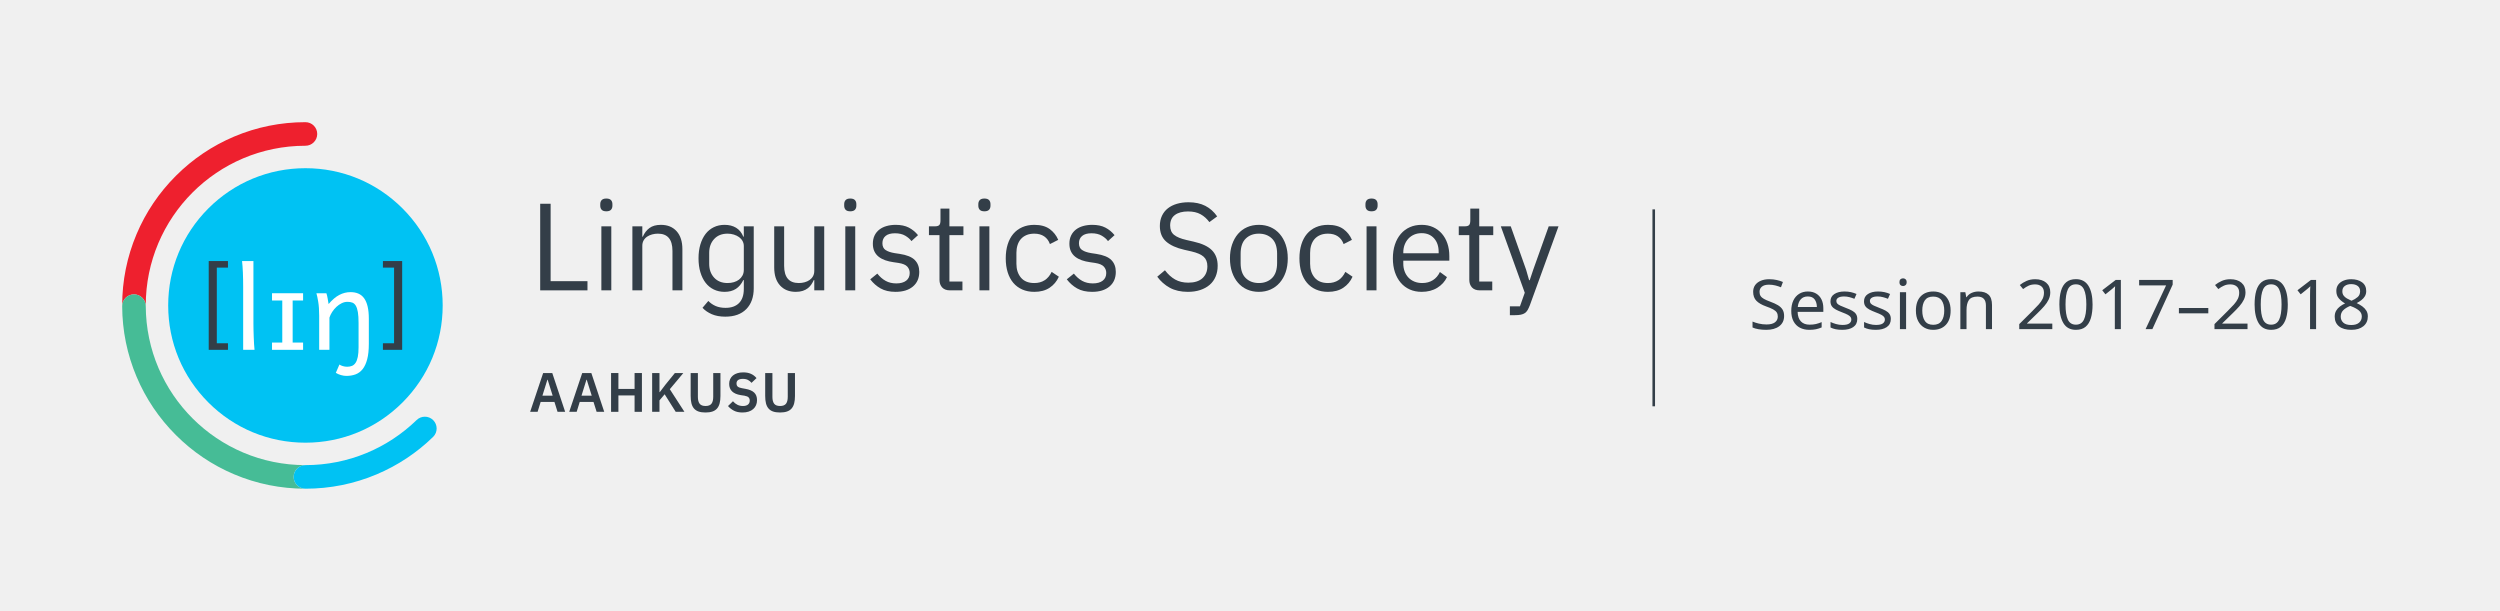
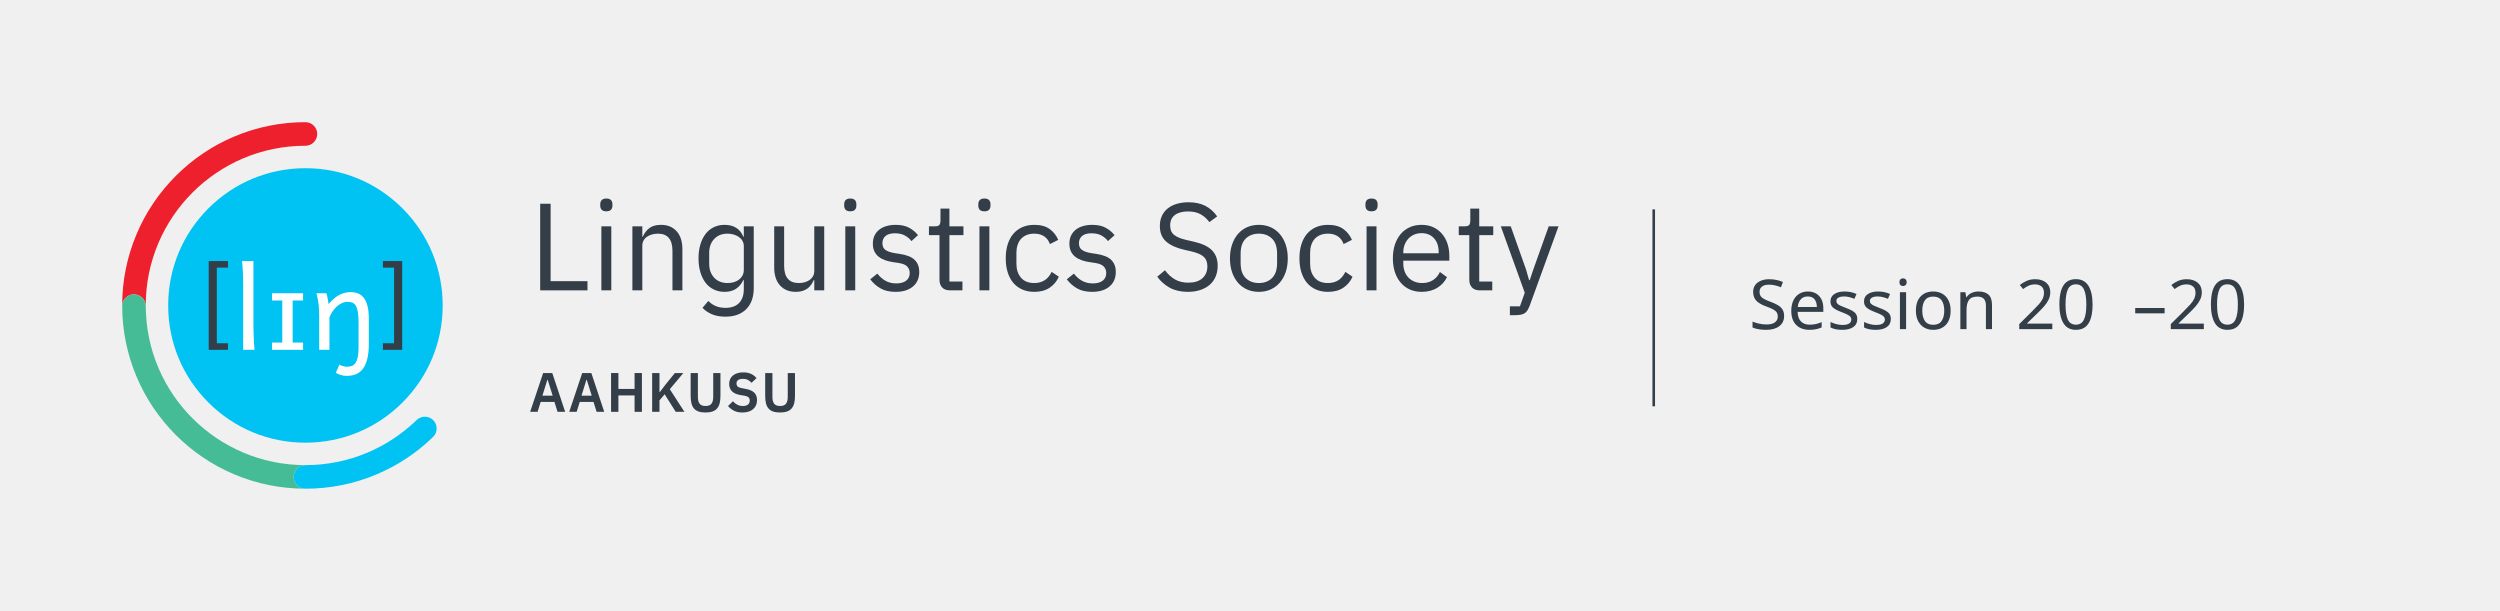
<svg xmlns="http://www.w3.org/2000/svg" xmlns:xlink="http://www.w3.org/1999/xlink" version="1.0" id="Logotypes" x="0px" y="0px" width="2900.17px" height="708.662px" viewBox="0 0 2900.17 708.662" enable-background="new 0 0 2900.17 708.662" xml:space="preserve">
  <g>
    <defs>
      <rect id="SVGID_21_" width="2900.17" height="708.662" />
    </defs>
    <clipPath id="SVGID_2_">
      <use xlink:href="#SVGID_21_" overflow="visible" />
    </clipPath>
    <g clip-path="url(#SVGID_2_)">
      <g>
        <g>
          <g>
            <path fill="#EE202E" d="M155.418,341.492c7.555,0,13.676,6.123,13.676,13.676c-0.001-0.279-0.011-0.559-0.011-0.838       c0-102.31,82.937-185.248,185.248-185.248c7.553,0,13.675-6.121,13.675-13.675c0-7.552-6.122-13.675-13.675-13.675       c-28.688,0-56.534,5.625-82.763,16.719C246.25,169.16,223.518,184.484,204.003,204c-19.518,19.518-34.844,42.25-45.552,67.568       c-11.094,26.229-16.719,54.073-16.719,82.762c0,0.279,0.009,0.559,0.01,0.838C141.742,347.615,147.865,341.492,155.418,341.492       z" />
            <path fill="#46BC96" d="M340.656,553.254c0-7.553,6.122-13.676,13.675-13.676c-102.031,0-184.785-82.486-185.237-184.41       c0-7.553-6.121-13.676-13.676-13.676c-7.553,0-13.676,6.123-13.676,13.676c0.109,28.393,5.724,55.951,16.709,81.924       c10.708,25.318,26.034,48.053,45.552,67.567c19.515,19.519,42.247,34.843,67.565,45.552       c26.229,11.094,54.075,16.719,82.763,16.719C346.778,566.93,340.656,560.807,340.656,553.254z" />
            <path fill="#00C2F3" d="M502.528,487.403c-5.339-5.341-13.996-5.341-19.34,0c-33.342,32.29-78.774,52.175-128.857,52.175       c-7.553,0-13.675,6.123-13.675,13.676s6.122,13.676,13.675,13.676c28.69,0,56.534-5.625,82.763-16.719       c24.407-10.321,46.4-24.947,65.435-43.467C507.872,501.404,507.872,492.744,502.528,487.403z" />
          </g>
          <g>
            <path fill="#00C2F3" d="M466.914,241.748c-30.069-30.072-70.054-46.631-112.583-46.631c-42.526,0-82.511,16.559-112.582,46.631       c-30.07,30.072-46.634,70.055-46.634,112.582c0,42.529,16.563,82.51,46.634,112.583       c30.071,30.071,70.056,46.634,112.582,46.634c42.529,0,82.514-16.563,112.583-46.634       c30.072-30.073,46.631-70.054,46.631-112.583C513.545,311.803,496.986,271.82,466.914,241.748z" />
            <path fill="#333E48" d="M242.124,405.82V302.843h22.333v7.612h-12.944v87.752h12.944v7.613H242.124z" />
            <path fill="#333E48" d="M466.54,302.843V405.82h-22.329v-7.613h12.938v-87.752h-12.938v-7.612H466.54z" />
            <path fill="#FFFFFF" d="M293.993,375.25c0,2.057,0.032,4.484,0.095,7.271c0.063,2.789,0.151,5.623,0.26,8.496       c0.106,2.875,0.233,5.623,0.387,8.239c0.147,2.618,0.331,4.806,0.545,6.563h-13.192v-72.73c0-6.264-0.106-11.937-0.322-17.021       c-0.214-5.086-0.536-9.495-0.966-13.226h13.194V375.25z" />
            <path fill="#FFFFFF" d="M351.598,340.171v8.434h-12.101v48.786h12.101v8.431h-36.041v-8.431h11.906v-48.786h-11.906v-8.434       H351.598z" />
            <path fill="#FFFFFF" d="M378.631,340.171c0.257,0.688,0.515,1.577,0.771,2.673c0.261,1.094,0.492,2.24,0.709,3.441       c0.212,1.201,0.405,2.383,0.58,3.541l0.512,2.893c4.121-4.889,8.259-8.418,12.422-10.584s8.5-3.25,13.003-3.25       c3.433,0,6.469,0.567,9.106,1.704c2.64,1.14,4.861,2.941,6.663,5.406c1.8,2.469,3.162,5.667,4.087,9.591       c0.923,3.928,1.384,8.655,1.384,14.194v28.959c0,7.253-0.635,13.272-1.901,18.054c-1.263,4.787-3.036,8.604-5.308,11.461       c-2.273,2.85-5.012,4.867-8.207,6.047c-3.196,1.182-6.747,1.771-10.652,1.771c-1.93,0-4-0.313-6.211-0.934       c-2.209-0.625-4.215-1.491-6.018-2.607l4.185-9.654c0.986,0.729,2.306,1.34,3.958,1.836c1.651,0.491,3.337,0.738,5.05,0.738       c2.063,0,3.907-0.332,5.539-0.997c1.63-0.665,3.013-1.833,4.149-3.507c1.138-1.674,2.007-3.97,2.608-6.887       c0.6-2.919,0.899-6.631,0.899-11.135v-28.32c0-5.148-0.268-9.322-0.804-12.519s-1.344-5.687-2.416-7.466       c-1.07-1.781-2.412-2.971-4.023-3.574c-1.606-0.598-3.483-0.9-5.63-0.9c-2.315,0-4.576,0.548-6.787,1.645       c-2.21,1.092-4.241,2.51-6.086,4.246s-3.475,3.698-4.89,5.889c-1.415,2.189-2.468,4.375-3.156,6.564v37.331h-11.905v-39.583       c0-6.35-0.365-11.725-1.096-16.123c-0.728-4.398-1.438-7.713-2.124-9.944H378.631z" />
          </g>
        </g>
      </g>
-       <text transform="matrix(1.0154 0 0 1 2028.911 381.8359)" fill="#333E48" font-family="'FiraSans-Bold'" font-size="80">Session 2017–2018</text>
+       <text transform="matrix(1.0154 0 0 1 2028.911 381.8359)" fill="#333E48" font-family="'FiraSans-Bold'" font-size="80">Session 20  –20  </text>
      <g>
        <rect x="1916.95" y="242.895" fill="#333E48" width="3" height="228.445" />
      </g>
      <g>
        <path fill="#333E48" d="M626.665,336.834V236.363h12.092v89.818h42.751v10.652H626.665z" />
        <path fill="#333E48" d="M703.386,245.143c-2.496,0-4.296-0.598-5.398-1.799c-1.104-1.199-1.654-2.757-1.654-4.678v-1.871     c0-1.919,0.551-3.479,1.654-4.678c1.103-1.199,2.902-1.801,5.398-1.801c2.494,0,4.293,0.602,5.397,1.801     c1.103,1.199,1.655,2.759,1.655,4.678v1.871c0,1.921-0.553,3.479-1.655,4.678C707.679,244.545,705.88,245.143,703.386,245.143z      M697.628,262.561h11.516v74.273h-11.516V262.561z" />
        <path fill="#333E48" d="M733.613,336.834v-74.273h11.516v11.953h0.575c1.822-4.178,4.391-7.506,7.701-9.975     s7.748-3.705,13.314-3.705c7.676,0,13.747,2.471,18.209,7.412c4.462,4.943,6.693,11.925,6.693,20.943v47.645h-11.516v-45.729     c0-13.369-5.613-20.053-16.841-20.053c-2.304,0-4.534,0.291-6.694,0.865c-2.158,0.578-4.102,1.444-5.829,2.598     c-1.728,1.154-3.095,2.621-4.103,4.4c-1.007,1.778-1.511,3.871-1.511,6.274v51.644H733.613z" />
        <path fill="#333E48" d="M874.388,334.387c0,10.268-2.879,18.328-8.637,24.182s-13.868,8.781-24.326,8.781     c-6.046,0-11.252-0.939-15.618-2.818c-4.367-1.881-7.988-4.363-10.867-7.447l6.765-7.951c2.495,2.568,5.373,4.545,8.637,5.926     c3.262,1.381,7.054,2.07,11.371,2.07c6.717,0,11.924-1.855,15.618-5.563c3.693-3.715,5.542-9.184,5.542-16.412v-10.273h-0.576     c-2.208,4.561-5.087,7.979-8.636,10.26c-3.552,2.281-7.917,3.421-13.099,3.421c-4.606,0-8.781-0.913-12.523-2.735     s-6.909-4.412-9.5-7.772c-2.591-3.358-4.606-7.435-6.046-12.235c-1.439-4.797-2.159-10.17-2.159-16.121     c0-5.949,0.72-11.322,2.159-16.121c1.439-4.798,3.455-8.875,6.046-12.236c2.591-3.357,5.758-5.948,9.5-7.771     c3.742-1.822,7.917-2.734,12.523-2.734c5.182,0,9.619,1.117,13.314,3.348c3.692,2.233,6.5,5.677,8.42,10.332h0.576v-11.953     h11.516V334.387z M844.016,328.342c2.591,0,5.038-0.338,7.341-1.014c2.304-0.674,4.294-1.664,5.974-2.965     c1.678-1.301,3.022-2.893,4.03-4.773c1.008-1.88,1.512-4.074,1.512-6.582v-27.633c0-2.023-0.481-3.93-1.439-5.715     c-0.96-1.783-2.303-3.302-4.03-4.557c-1.728-1.252-3.742-2.24-6.046-2.965c-2.303-0.724-4.75-1.086-7.341-1.086     c-6.526,0-11.709,2.073-15.546,6.221c-3.839,4.147-5.758,9.5-5.758,16.059v12.73c0,6.557,1.919,11.91,5.758,16.059     C832.307,326.268,837.489,328.342,844.016,328.342z" />
        <path fill="#333E48" d="M944.629,324.881h-0.575c-0.77,1.711-1.705,3.398-2.807,5.061c-1.105,1.662-2.473,3.135-4.103,4.416     c-1.633,1.282-3.599,2.304-5.901,3.064c-2.304,0.76-4.991,1.14-8.062,1.14c-7.679,0-13.771-2.47-18.28-7.413     c-4.512-4.941-6.766-11.922-6.766-20.943v-47.645h11.516v45.729c0,13.368,5.66,20.053,16.984,20.053     c2.304,0,4.535-0.288,6.694-0.867c2.159-0.574,4.077-1.439,5.757-2.594c1.679-1.154,3.023-2.621,4.031-4.4     c1.008-1.777,1.511-3.92,1.511-6.421v-51.499h11.516v74.273h-11.516V324.881z" />
        <path fill="#333E48" d="M986.371,245.143c-2.496,0-4.296-0.598-5.397-1.799c-1.104-1.199-1.655-2.757-1.655-4.678v-1.871     c0-1.919,0.551-3.479,1.655-4.678c1.102-1.199,2.901-1.801,5.397-1.801c2.495,0,4.294,0.602,5.397,1.801     c1.103,1.199,1.656,2.759,1.656,4.678v1.871c0,1.921-0.554,3.479-1.656,4.678C990.665,244.545,988.866,245.143,986.371,245.143z      M980.614,262.561h11.515v74.273h-11.515V262.561z" />
        <path fill="#333E48" d="M1038.91,338.562c-6.909,0-12.692-1.319-17.345-3.958c-4.656-2.639-8.662-6.166-12.02-10.58l8.205-6.621     c2.879,3.648,6.092,6.455,9.644,8.42c3.55,1.969,7.677,2.951,12.38,2.951c4.894,0,8.708-1.055,11.442-3.166     c2.735-2.111,4.103-5.086,4.103-8.926c0-2.879-0.936-5.348-2.807-7.412c-1.872-2.063-5.254-3.477-10.148-4.246l-5.901-0.864     c-3.454-0.479-6.621-1.224-9.5-2.231s-5.397-2.35-7.557-4.029c-2.159-1.678-3.84-3.766-5.038-6.262     c-1.201-2.494-1.799-5.471-1.799-8.924c0-3.646,0.67-6.838,2.015-9.573c1.343-2.735,3.188-5.013,5.542-6.837     c2.35-1.822,5.156-3.189,8.42-4.102c3.262-0.912,6.766-1.367,10.508-1.367c6.046,0,11.106,1.057,15.186,3.166     c4.078,2.111,7.652,5.037,10.725,8.779l-7.629,6.91c-1.633-2.303-4.031-4.391-7.197-6.262c-3.167-1.871-7.15-2.807-11.947-2.807     c-4.8,0-8.421,1.031-10.867,3.096c-2.447,2.063-3.671,4.87-3.671,8.42c0,3.648,1.224,6.285,3.671,7.916     c2.446,1.633,5.973,2.832,10.579,3.6l5.758,0.863c8.252,1.248,14.106,3.623,17.562,7.125c3.454,3.504,5.182,8.085,5.182,13.746     c0,7.197-2.447,12.859-7.342,16.984C1054.168,336.5,1047.45,338.562,1038.91,338.562z" />
        <path fill="#333E48" d="M1102.103,336.834c-4.031,0-7.078-1.125-9.141-3.373c-2.064-2.25-3.095-5.195-3.095-8.835v-51.847     h-12.235v-10.219h6.91c2.493,0,4.196-0.504,5.109-1.512c0.91-1.008,1.367-2.758,1.367-5.254v-13.818h10.363v20.584h16.266v10.219     h-16.266v53.836h15.114v10.219H1102.103z" />
        <path fill="#333E48" d="M1141.974,245.143c-2.496,0-4.296-0.598-5.397-1.799c-1.104-1.199-1.655-2.757-1.655-4.678v-1.871     c0-1.919,0.551-3.479,1.655-4.678c1.102-1.199,2.901-1.801,5.397-1.801c2.494,0,4.294,0.602,5.398,1.801     c1.102,1.199,1.654,2.759,1.654,4.678v1.871c0,1.921-0.553,3.479-1.654,4.678     C1146.268,244.545,1144.468,245.143,1141.974,245.143z M1136.216,262.561h11.516v74.273h-11.516V262.561z" />
        <path fill="#333E48" d="M1199.839,338.562c-5.183,0-9.838-0.913-13.963-2.735c-4.127-1.822-7.606-4.412-10.436-7.772     c-2.832-3.358-4.991-7.435-6.478-12.235c-1.489-4.797-2.231-10.17-2.231-16.121c0-5.949,0.742-11.322,2.231-16.121     c1.486-4.798,3.646-8.875,6.478-12.236c2.829-3.357,6.309-5.948,10.436-7.771c4.125-1.822,8.78-2.734,13.963-2.734     c7.388,0,13.314,1.607,17.776,4.82c4.461,3.217,7.796,7.414,10.004,12.596l-9.645,4.895c-1.345-3.838-3.551-6.813-6.62-8.926     c-3.073-2.109-6.91-3.166-11.516-3.166c-3.455,0-6.478,0.553-9.068,1.655c-2.592,1.104-4.75,2.64-6.479,4.606     c-1.727,1.968-3.022,4.318-3.886,7.053s-1.297,5.736-1.297,8.996v12.667c0,6.527,1.75,11.876,5.255,16.05     c3.502,4.174,8.66,6.262,15.475,6.262c9.307,0,16.024-4.318,20.151-12.955l8.349,5.613c-2.399,5.376-5.974,9.645-10.724,12.812     S1206.938,338.562,1199.839,338.562z" />
        <path fill="#333E48" d="M1266.914,338.562c-6.909,0-12.692-1.319-17.345-3.958c-4.656-2.639-8.662-6.166-12.02-10.58l8.205-6.621     c2.879,3.648,6.092,6.455,9.644,8.42c3.55,1.969,7.677,2.951,12.38,2.951c4.894,0,8.707-1.055,11.442-3.166     s4.103-5.086,4.103-8.926c0-2.879-0.936-5.348-2.807-7.412c-1.871-2.063-5.254-3.477-10.148-4.246l-5.901-0.864     c-3.454-0.479-6.621-1.224-9.5-2.231s-5.397-2.35-7.557-4.029c-2.159-1.678-3.84-3.766-5.038-6.262     c-1.201-2.494-1.8-5.471-1.8-8.924c0-3.646,0.671-6.838,2.016-9.573c1.343-2.735,3.188-5.013,5.542-6.837     c2.35-1.822,5.156-3.189,8.42-4.102c3.262-0.912,6.766-1.367,10.508-1.367c6.046,0,11.106,1.057,15.186,3.166     c4.078,2.111,7.652,5.037,10.725,8.779l-7.629,6.91c-1.634-2.303-4.032-4.391-7.197-6.262c-3.167-1.871-7.15-2.807-11.947-2.807     c-4.8,0-8.421,1.031-10.868,3.096c-2.446,2.063-3.67,4.87-3.67,8.42c0,3.648,1.224,6.285,3.67,7.916     c2.447,1.633,5.974,2.832,10.58,3.6l5.758,0.863c8.252,1.248,14.106,3.623,17.562,7.125c3.454,3.504,5.182,8.085,5.182,13.746     c0,7.197-2.447,12.859-7.342,16.984C1282.172,336.5,1275.454,338.562,1266.914,338.562z" />
        <path fill="#333E48" d="M1378.036,338.562c-8.157,0-15.114-1.562-20.872-4.679c-5.757-3.117-10.651-7.412-14.682-12.883     l8.925-7.484c3.549,4.703,7.483,8.276,11.802,10.724c4.319,2.446,9.404,3.671,15.259,3.671c7.197,0,12.688-1.729,16.481-5.182     c3.79-3.455,5.686-8.063,5.686-13.819c0-4.797-1.439-8.491-4.318-11.083c-2.878-2.592-7.629-4.654-14.25-6.189l-8.204-1.871     c-9.213-2.11-16.243-5.302-21.088-9.572c-4.847-4.27-7.27-10.293-7.27-18.065c0-4.413,0.814-8.349,2.447-11.803     c1.631-3.454,3.909-6.333,6.837-8.636c2.927-2.305,6.429-4.055,10.508-5.254c4.078-1.199,8.565-1.801,13.459-1.801     c7.579,0,14.081,1.393,19.504,4.176c5.421,2.783,10.004,6.861,13.746,12.234l-9.067,6.621c-2.785-3.838-6.143-6.859-10.076-9.068     c-3.937-2.207-8.83-3.311-14.683-3.311c-6.43,0-11.493,1.367-15.186,4.102c-3.695,2.736-5.542,6.838-5.542,12.308     c0,4.8,1.558,8.421,4.678,10.868c3.117,2.446,7.845,4.391,14.179,5.83l8.204,1.871c9.883,2.208,17.033,5.566,21.448,10.075     c4.412,4.511,6.621,10.508,6.621,17.993c0,4.605-0.793,8.779-2.375,12.523c-1.583,3.742-3.865,6.908-6.837,9.5     c-2.978,2.59-6.6,4.605-10.867,6.045C1388.231,337.842,1383.408,338.562,1378.036,338.562z" />
        <path fill="#333E48" d="M1460.37,338.562c-4.991,0-9.55-0.913-13.675-2.735c-4.127-1.822-7.654-4.438-10.579-7.845     c-2.929-3.405-5.208-7.485-6.838-12.235c-1.633-4.75-2.447-10.098-2.447-16.049c0-5.852,0.814-11.178,2.447-15.979     c1.63-4.797,3.909-8.898,6.838-12.307c2.925-3.404,6.452-6.021,10.579-7.844c4.125-1.822,8.684-2.734,13.675-2.734     c4.988,0,9.522,0.912,13.603,2.734c4.077,1.823,7.604,4.439,10.579,7.844c2.974,3.408,5.277,7.51,6.91,12.307     c1.63,4.801,2.446,10.127,2.446,15.979c0,5.951-0.816,11.299-2.446,16.049c-1.633,4.75-3.937,8.83-6.91,12.235     c-2.976,3.407-6.502,6.022-10.579,7.845C1469.893,337.648,1465.358,338.562,1460.37,338.562z M1460.37,328.342     c6.236,0,11.322-1.918,15.258-5.758c3.934-3.838,5.901-9.691,5.901-17.561v-10.652c0-7.867-1.968-13.721-5.901-17.561     c-3.936-3.837-9.021-5.758-15.258-5.758c-6.239,0-11.324,1.921-15.258,5.758c-3.937,3.84-5.903,9.693-5.903,17.561v10.652     c0,7.869,1.967,13.723,5.903,17.561C1449.046,326.424,1454.131,328.342,1460.37,328.342z" />
        <path fill="#333E48" d="M1540.546,338.562c-5.183,0-9.838-0.913-13.963-2.735c-4.127-1.822-7.606-4.412-10.436-7.772     c-2.832-3.358-4.991-7.435-6.478-12.235c-1.489-4.797-2.231-10.17-2.231-16.121c0-5.949,0.742-11.322,2.231-16.121     c1.486-4.798,3.646-8.875,6.478-12.236c2.829-3.357,6.309-5.948,10.436-7.771c4.125-1.822,8.78-2.734,13.963-2.734     c7.388,0,13.313,1.607,17.775,4.82c4.463,3.217,7.796,7.414,10.005,12.596l-9.645,4.895c-1.345-3.838-3.551-6.813-6.621-8.926     c-3.072-2.109-6.909-3.166-11.515-3.166c-3.456,0-6.479,0.553-9.069,1.655c-2.591,1.104-4.75,2.64-6.478,4.606     c-1.727,1.968-3.022,4.318-3.886,7.053c-0.864,2.734-1.296,5.736-1.296,8.996v12.667c0,6.527,1.75,11.876,5.254,16.05     c3.501,4.174,8.659,6.262,15.475,6.262c9.306,0,16.024-4.318,20.151-12.955l8.349,5.613c-2.4,5.376-5.974,9.645-10.725,12.812     C1553.572,336.979,1547.646,338.562,1540.546,338.562z" />
        <path fill="#333E48" d="M1591.067,245.143c-2.496,0-4.296-0.598-5.397-1.799c-1.104-1.199-1.655-2.757-1.655-4.678v-1.871     c0-1.919,0.551-3.479,1.655-4.678c1.102-1.199,2.901-1.801,5.397-1.801c2.494,0,4.294,0.602,5.398,1.801     c1.102,1.199,1.654,2.759,1.654,4.678v1.871c0,1.921-0.553,3.479-1.654,4.678     C1595.361,244.545,1593.562,245.143,1591.067,245.143z M1585.31,262.561h11.515v74.273h-11.515V262.561z" />
        <path fill="#333E48" d="M1649.22,338.562c-5.087,0-9.669-0.913-13.746-2.735c-4.081-1.822-7.583-4.438-10.508-7.845     c-2.929-3.405-5.182-7.485-6.766-12.235c-1.583-4.75-2.376-10.098-2.376-16.049c0-5.852,0.793-11.178,2.376-15.979     c1.584-4.797,3.837-8.898,6.766-12.307c2.925-3.404,6.427-6.021,10.508-7.844c4.077-1.822,8.659-2.734,13.746-2.734     c4.988,0,9.451,0.907,13.387,2.725c3.934,1.817,7.291,4.33,10.076,7.532c2.782,3.203,4.916,7.004,6.405,11.403     c1.486,4.398,2.231,9.228,2.231,14.486v5.451h-53.402v3.455c0,3.166,0.504,6.117,1.511,8.853c1.008,2.734,2.447,5.11,4.318,7.124     c1.872,2.016,4.175,3.6,6.909,4.752c2.735,1.15,5.83,1.727,9.284,1.727c4.699,0,8.804-1.103,12.308-3.311     c3.502-2.207,6.212-5.373,8.133-9.5l8.204,5.939c-2.399,5.119-6.142,9.246-11.228,12.383     C1662.27,336.992,1656.223,338.562,1649.22,338.562z M1649.22,270.477c-3.166,0-6.046,0.549-8.637,1.646     s-4.823,2.647-6.693,4.648c-1.871,2.002-3.335,4.363-4.39,7.082c-1.058,2.718-1.583,5.697-1.583,8.941v1h41.023v-1.574     c0-6.58-1.8-11.848-5.399-15.807C1659.943,272.457,1655.169,270.477,1649.22,270.477z" />
        <path fill="#333E48" d="M1716.727,336.834c-4.028,0-7.076-1.125-9.139-3.373c-2.065-2.25-3.096-5.195-3.096-8.835v-51.847     h-12.234v-10.219h6.909c2.494,0,4.197-0.504,5.11-1.512c0.911-1.008,1.367-2.758,1.367-5.254v-13.818h10.364v20.584h16.266     v10.219h-16.266v53.836h15.113v10.219H1716.727z" />
        <path fill="#333E48" d="M1796.615,262.561h11.372l-33.251,91.547c-0.864,2.207-1.728,4.053-2.591,5.541     c-0.863,1.486-1.921,2.664-3.167,3.527c-1.248,0.863-2.807,1.486-4.678,1.871c-1.872,0.382-4.151,0.576-6.837,0.576h-5.902     v-10.221h11.659l5.614-15.809l-27.781-77.033h11.516l17.849,50.426l3.454,12.069h0.721l4.029-12.069L1796.615,262.561z" />
        <g>
          <path fill="#333E48" d="M646.794,477.752l-3.61-11.477h-15.99l-3.546,11.477h-8.641l15.088-45.004h10.574l14.958,45.004H646.794      z M635.317,440.486h-0.322l-5.738,18.504h11.863L635.317,440.486z" />
          <path fill="#333E48" d="M692.119,477.752l-3.61-11.477h-15.99l-3.546,11.477h-8.641l15.088-45.004h10.574l14.958,45.004H692.119      z M680.643,440.486h-0.322l-5.738,18.504h11.863L680.643,440.486z" />
          <path fill="#333E48" d="M736.156,458.732h-18.763v19.02h-8.511v-45.004h8.511v18.439h18.763v-18.439h8.511v45.004h-8.511      V458.732z" />
          <path fill="#333E48" d="M771.037,457.379l-5.996,7.092v13.281h-8.511v-45.004h8.511v22.18h0.322l6.383-8.445l11.154-13.734      h9.801l-15.668,18.762l16.957,26.242h-10.122L771.037,457.379z" />
          <path fill="#333E48" d="M809.594,432.748v27.66c0,3.525,0.677,6.168,2.031,7.932c1.354,1.762,3.643,2.643,6.866,2.643      s5.513-0.881,6.867-2.643c1.354-1.764,2.03-4.406,2.03-7.932v-27.66h8.382v26.564c0,3.311-0.312,6.168-0.935,8.574      c-0.624,2.408-1.623,4.408-2.998,5.998c-1.376,1.59-3.171,2.762-5.384,3.514c-2.215,0.75-4.891,1.127-8.027,1.127      c-3.182,0-5.857-0.377-8.027-1.127c-2.171-0.752-3.944-1.924-5.319-3.514c-1.376-1.59-2.364-3.59-2.966-5.998      c-0.603-2.406-0.902-5.264-0.902-8.574v-26.564H809.594z" />
          <path fill="#333E48" d="M861.303,478.525c-3.868,0-7.146-0.688-9.833-2.066c-2.687-1.377-4.996-3.186-6.931-5.426l5.738-5.553      c1.548,1.791,3.277,3.156,5.19,4.094c1.912,0.939,4.029,1.408,6.351,1.408c2.621,0,4.599-0.564,5.932-1.695      c1.332-1.131,1.999-2.654,1.999-4.574c0-1.494-0.43-2.709-1.289-3.648c-0.86-0.938-2.473-1.619-4.836-2.047l-4.256-0.639      c-8.984-1.422-13.476-5.789-13.476-13.105c0-2.023,0.376-3.852,1.129-5.486c0.751-1.637,1.837-3.035,3.256-4.197      s3.127-2.055,5.126-2.68c1.999-0.623,4.266-0.936,6.802-0.936c3.396,0,6.361,0.561,8.898,1.68      c2.535,1.121,4.706,2.777,6.512,4.975l-5.803,5.492c-1.118-1.363-2.473-2.473-4.063-3.324c-1.591-0.852-3.589-1.279-5.996-1.279      c-2.45,0-4.287,0.459-5.513,1.375c-1.225,0.916-1.838,2.205-1.838,3.867c0,1.703,0.494,2.961,1.483,3.771      c0.988,0.809,2.579,1.406,4.771,1.789l4.19,0.773c4.556,0.818,7.92,2.271,10.091,4.357c2.17,2.088,3.256,5.002,3.256,8.746      c0,2.152-0.377,4.098-1.128,5.842c-0.753,1.742-1.849,3.248-3.289,4.518s-3.202,2.248-5.286,2.938      C866.406,478.182,864.011,478.525,861.303,478.525z" />
          <path fill="#333E48" d="M896.055,432.748v27.66c0,3.525,0.677,6.168,2.031,7.932c1.354,1.762,3.643,2.643,6.866,2.643      s5.513-0.881,6.867-2.643c1.354-1.764,2.03-4.406,2.03-7.932v-27.66h8.382v26.564c0,3.311-0.312,6.168-0.935,8.574      c-0.624,2.408-1.623,4.408-2.998,5.998c-1.376,1.59-3.171,2.762-5.384,3.514c-2.215,0.75-4.891,1.127-8.027,1.127      c-3.182,0-5.857-0.377-8.027-1.127c-2.171-0.752-3.944-1.924-5.319-3.514c-1.376-1.59-2.364-3.59-2.966-5.998      c-0.603-2.406-0.902-5.264-0.902-8.574v-26.564H896.055z" />
        </g>
      </g>
    </g>
  </g>
</svg>
